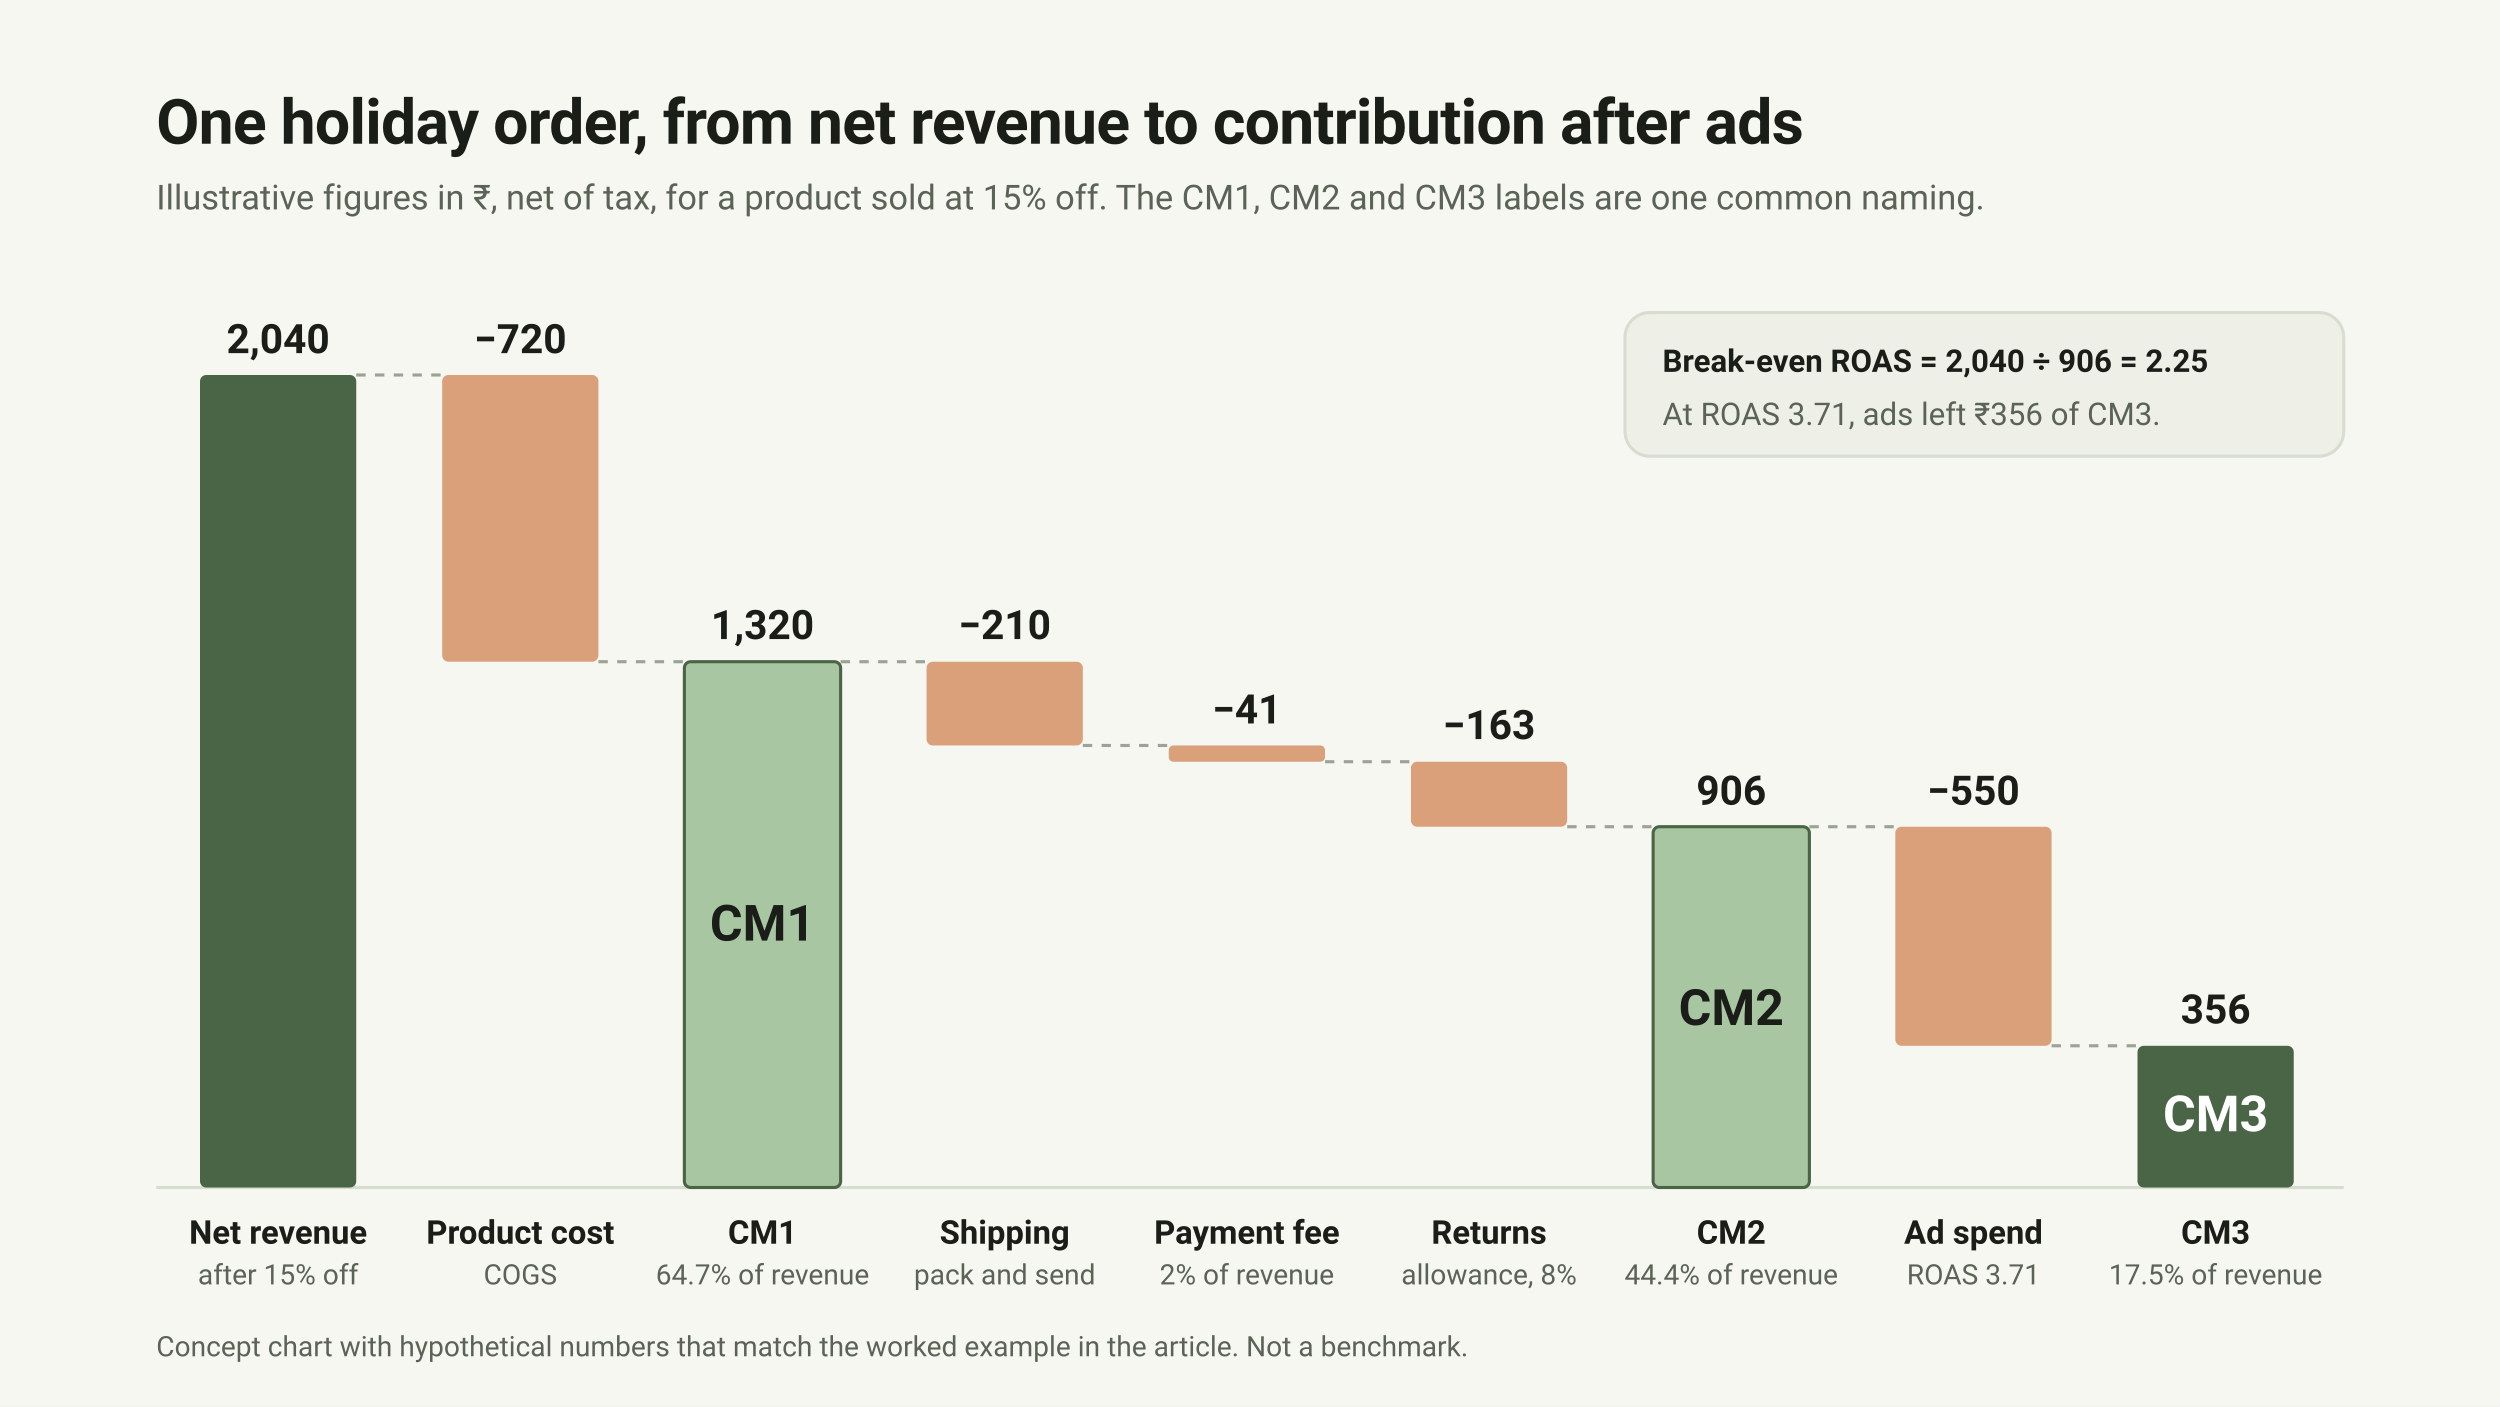
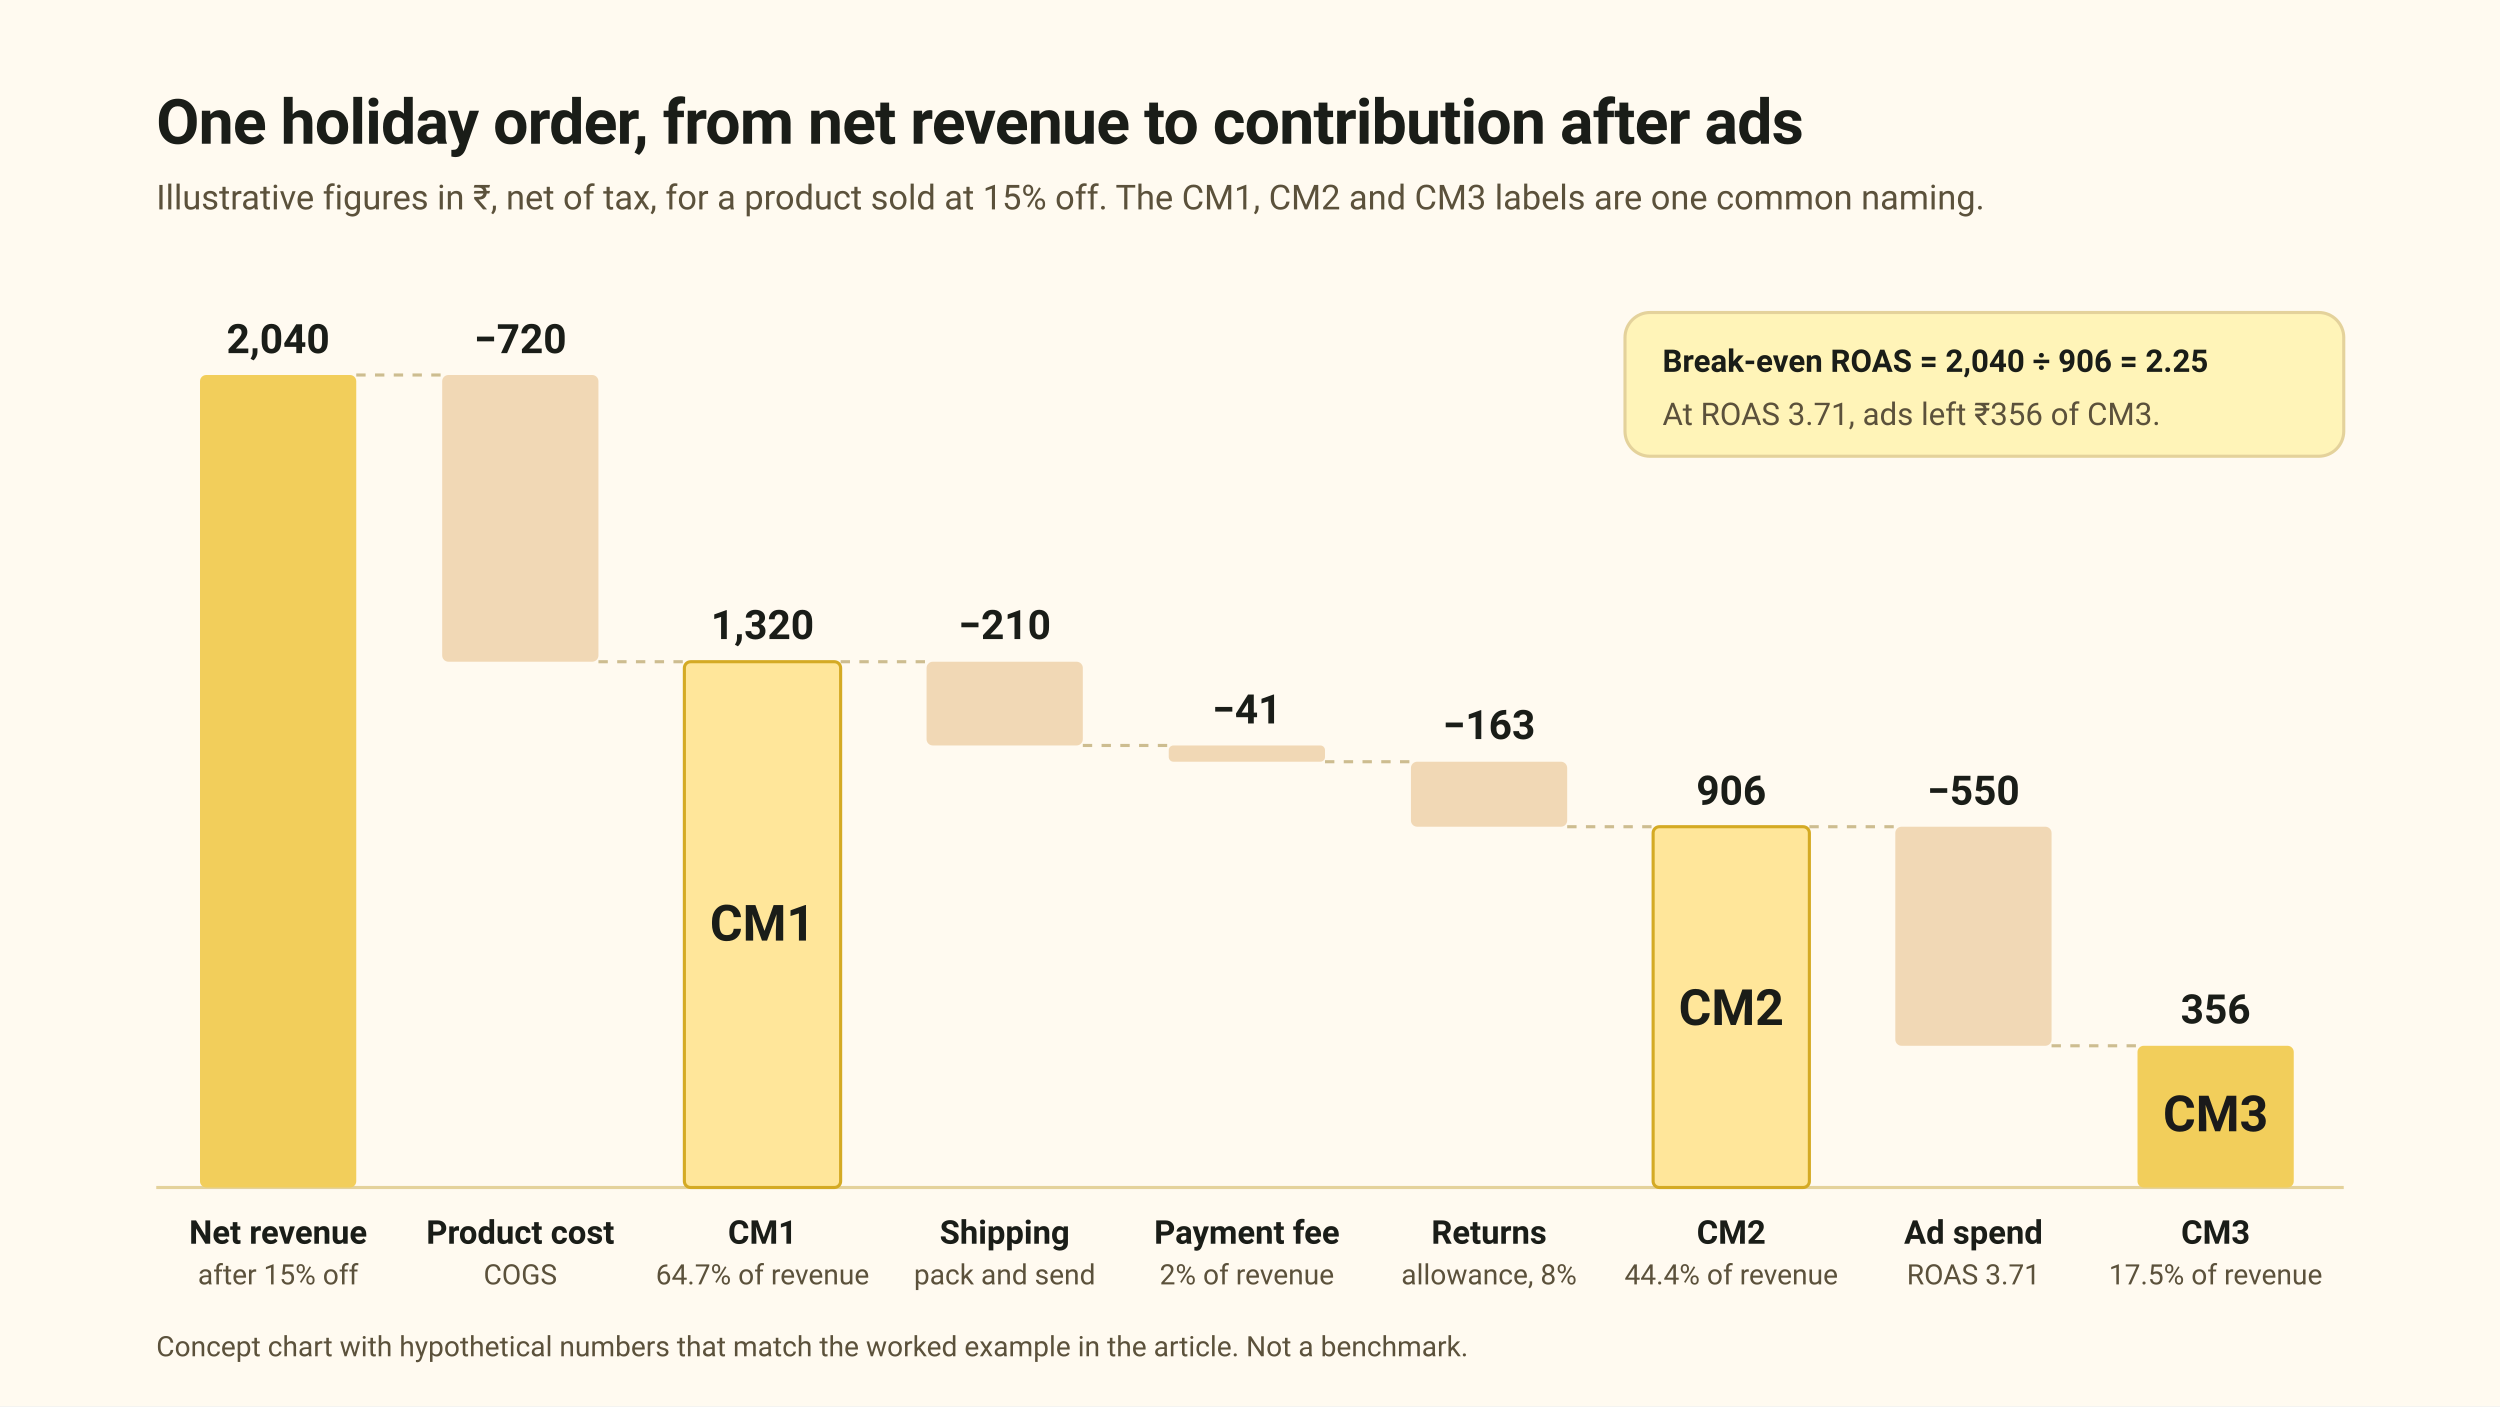
<svg xmlns="http://www.w3.org/2000/svg" viewBox="0 0 1600 900" width="1600" height="900" role="img" aria-labelledby="t d">
+   <style>
+     [fill="#f7f7f2"] { fill: #fffaf0; }
+     [fill="#eeefe7"] { fill: #fff4b8; }
+     [fill="#a9c6a3"] { fill: #ffe69a; }
+     [fill="#496546"] { fill: #f2ce5b; }
+     [fill="#d9a07a"] { fill: #f1d8b5; }
+     [fill="#d8ddd1"] { fill: #f2e3b5; }
+     [fill="#ffffff"] { fill: #1a1a1a; }
+     [fill="#5b6357"] { fill: #5b513b; }
+     [stroke="#496546"] { stroke: #d4aa24; }
+     [stroke="#d8ddd1"] { stroke: #e4d29b; }
+     [stroke="#9aa394"] { stroke: #cdbd90; }
+   </style>
  <rect width="1600" height="900" fill="#f7f7f2" />
  <g font-family="system-ui, -apple-system, 'Segoe UI', Roboto, Helvetica, Arial, sans-serif">
    <text x="100" y="92" font-size="40" font-weight="700" letter-spacing="-0.5" fill="#1a1d18">One holiday order, from net revenue to contribution after ads</text>
    <text x="100" y="134" font-size="22" fill="#5b6357">Illustrative figures in ₹, net of tax, for a product sold at 15% off. The CM1, CM2 and CM3 labels are one common naming.</text>
    <line x1="100" y1="760" x2="1500" y2="760" stroke="#d8ddd1" stroke-width="2" />
    <g stroke="#9aa394" stroke-width="2" stroke-dasharray="6 6">
      <line x1="228" y1="240" x2="283" y2="240" />
      <line x1="383" y1="423.5" x2="438" y2="423.5" />
      <line x1="538" y1="423.5" x2="593" y2="423.5" />
      <line x1="693" y1="477.1" x2="748" y2="477.1" />
      <line x1="848" y1="487.5" x2="903" y2="487.5" />
      <line x1="1003" y1="529.1" x2="1058" y2="529.1" />
      <line x1="1158" y1="529.1" x2="1213" y2="529.1" />
      <line x1="1313" y1="669.3" x2="1368" y2="669.3" />
    </g>
    <rect x="128" y="240" width="100" height="520" rx="4" fill="#496546" />
    <rect x="283" y="240" width="100" height="183.5" rx="4" fill="#d9a07a" />
    <rect x="438" y="423.5" width="100" height="336.5" rx="4" fill="#a9c6a3" stroke="#496546" stroke-width="2" />
    <rect x="593" y="423.5" width="100" height="53.6" rx="4" fill="#d9a07a" />
    <rect x="748" y="477.1" width="100" height="10.4" rx="3" fill="#d9a07a" />
    <rect x="903" y="487.5" width="100" height="41.6" rx="4" fill="#d9a07a" />
    <rect x="1058" y="529.1" width="100" height="230.9" rx="4" fill="#a9c6a3" stroke="#496546" stroke-width="2" />
    <rect x="1213" y="529.1" width="100" height="140.2" rx="4" fill="#d9a07a" />
    <rect x="1368" y="669.3" width="100" height="90.7" rx="4" fill="#496546" />
    <g font-size="32" font-weight="700" text-anchor="middle">
      <text x="488" y="602" fill="#1a1d18">CM1</text>
      <text x="1108" y="656" fill="#1a1d18">CM2</text>
      <text x="1418" y="724" fill="#ffffff">CM3</text>
    </g>
    <g font-size="26" font-weight="700" text-anchor="middle" fill="#1a1d18">
      <text x="178" y="226">2,040</text>
      <text x="333" y="226">−720</text>
      <text x="488" y="409">1,320</text>
      <text x="643" y="409">−210</text>
      <text x="798" y="463">−41</text>
      <text x="953" y="473">−163</text>
      <text x="1108" y="515">906</text>
      <text x="1263" y="515">−550</text>
      <text x="1418" y="655">356</text>
    </g>
    <g font-size="21" font-weight="700" text-anchor="middle" fill="#1a1d18">
      <text x="178" y="796">Net revenue</text>
      <text x="333" y="796">Product cost</text>
      <text x="488" y="796">CM1</text>
      <text x="643" y="796">Shipping</text>
      <text x="798" y="796">Payment fee</text>
      <text x="953" y="796">Returns</text>
      <text x="1108" y="796">CM2</text>
      <text x="1263" y="796">Ad spend</text>
      <text x="1418" y="796">CM3</text>
    </g>
    <g font-size="18" text-anchor="middle" fill="#5b6357">
      <text x="178" y="822">after 15% off</text>
      <text x="333" y="822">COGS</text>
      <text x="488" y="822">64.7% of revenue</text>
      <text x="643" y="822">pack and send</text>
      <text x="798" y="822">2% of revenue</text>
      <text x="953" y="822">allowance, 8%</text>
      <text x="1108" y="822">44.4% of revenue</text>
      <text x="1263" y="822">ROAS 3.71</text>
      <text x="1418" y="822">17.5% of revenue</text>
    </g>
    <rect x="1040" y="200" width="460" height="92" rx="16" fill="#eeefe7" stroke="#d8ddd1" stroke-width="2" />
    <text x="1064" y="238" font-size="20" font-weight="700" fill="#1a1d18">Break-even ROAS = 2,040 ÷ 906 = 2.25</text>
    <text x="1064" y="272" font-size="20" fill="#5b6357">At ROAS 3.71, ads left ₹356 of CM3.</text>
    <text x="100" y="868" font-size="18" fill="#5b6357">Concept chart with hypothetical numbers that match the worked example in the article. Not a benchmark.</text>
  </g>
</svg>
